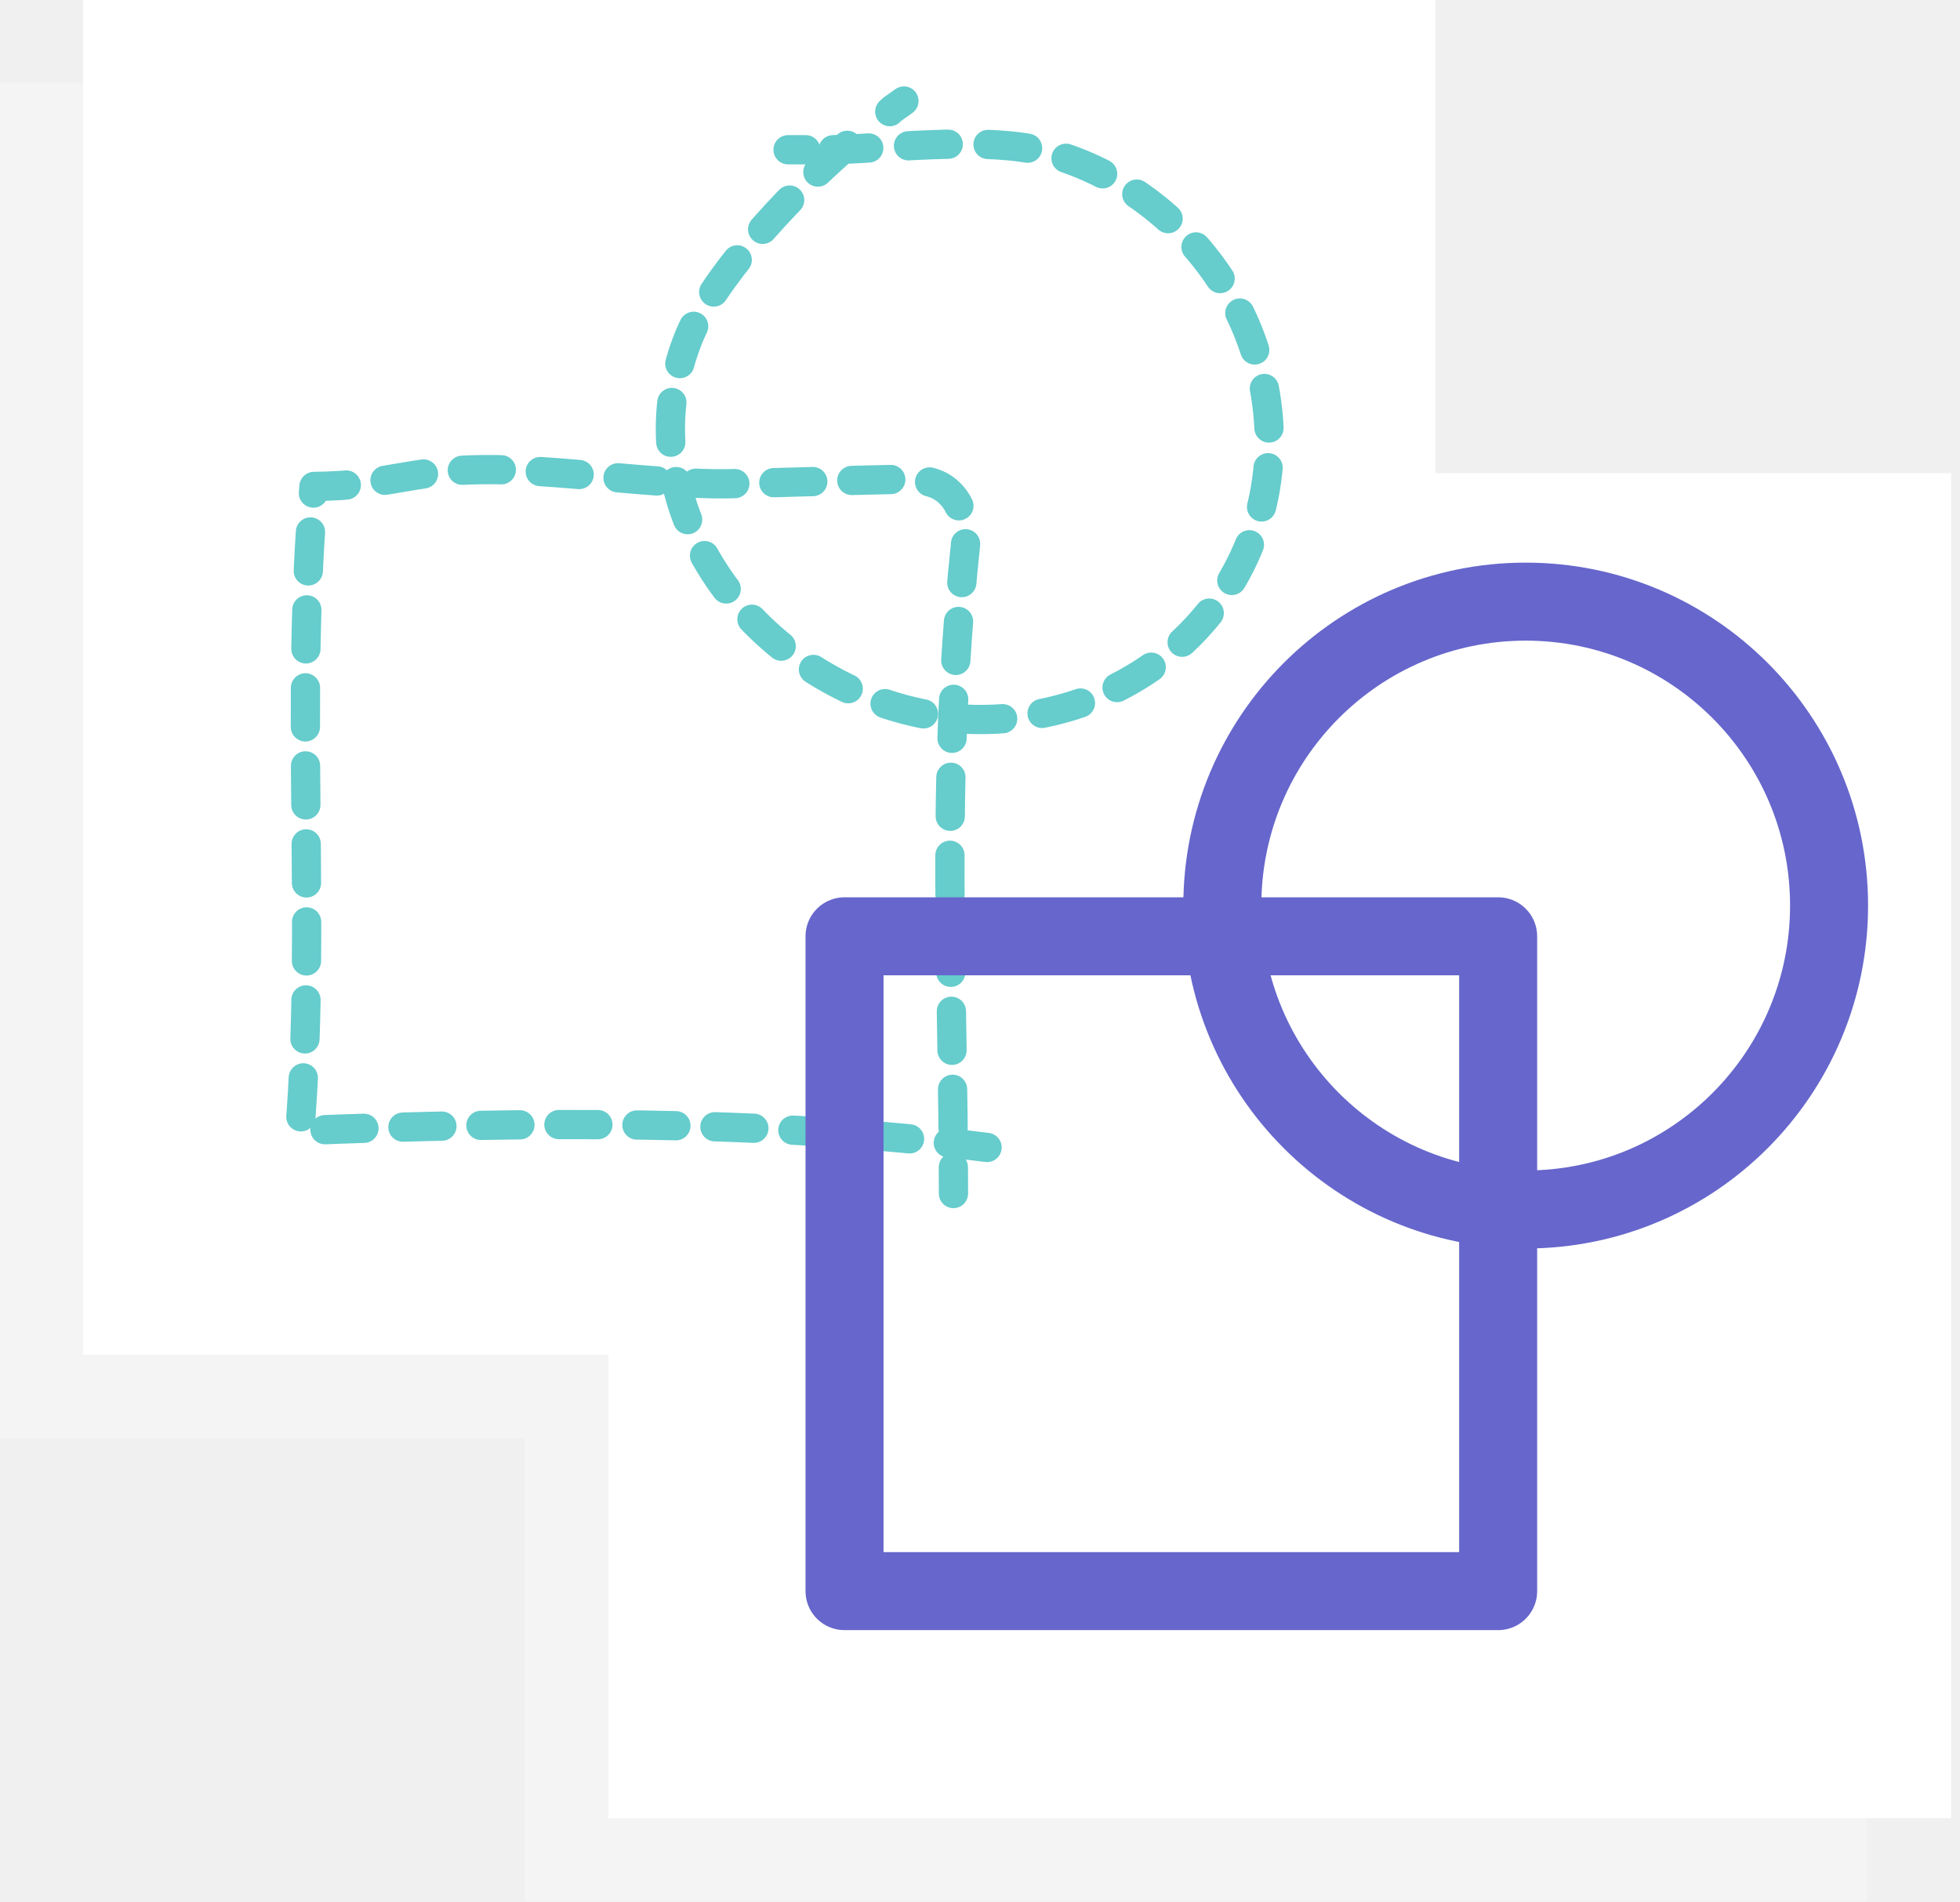
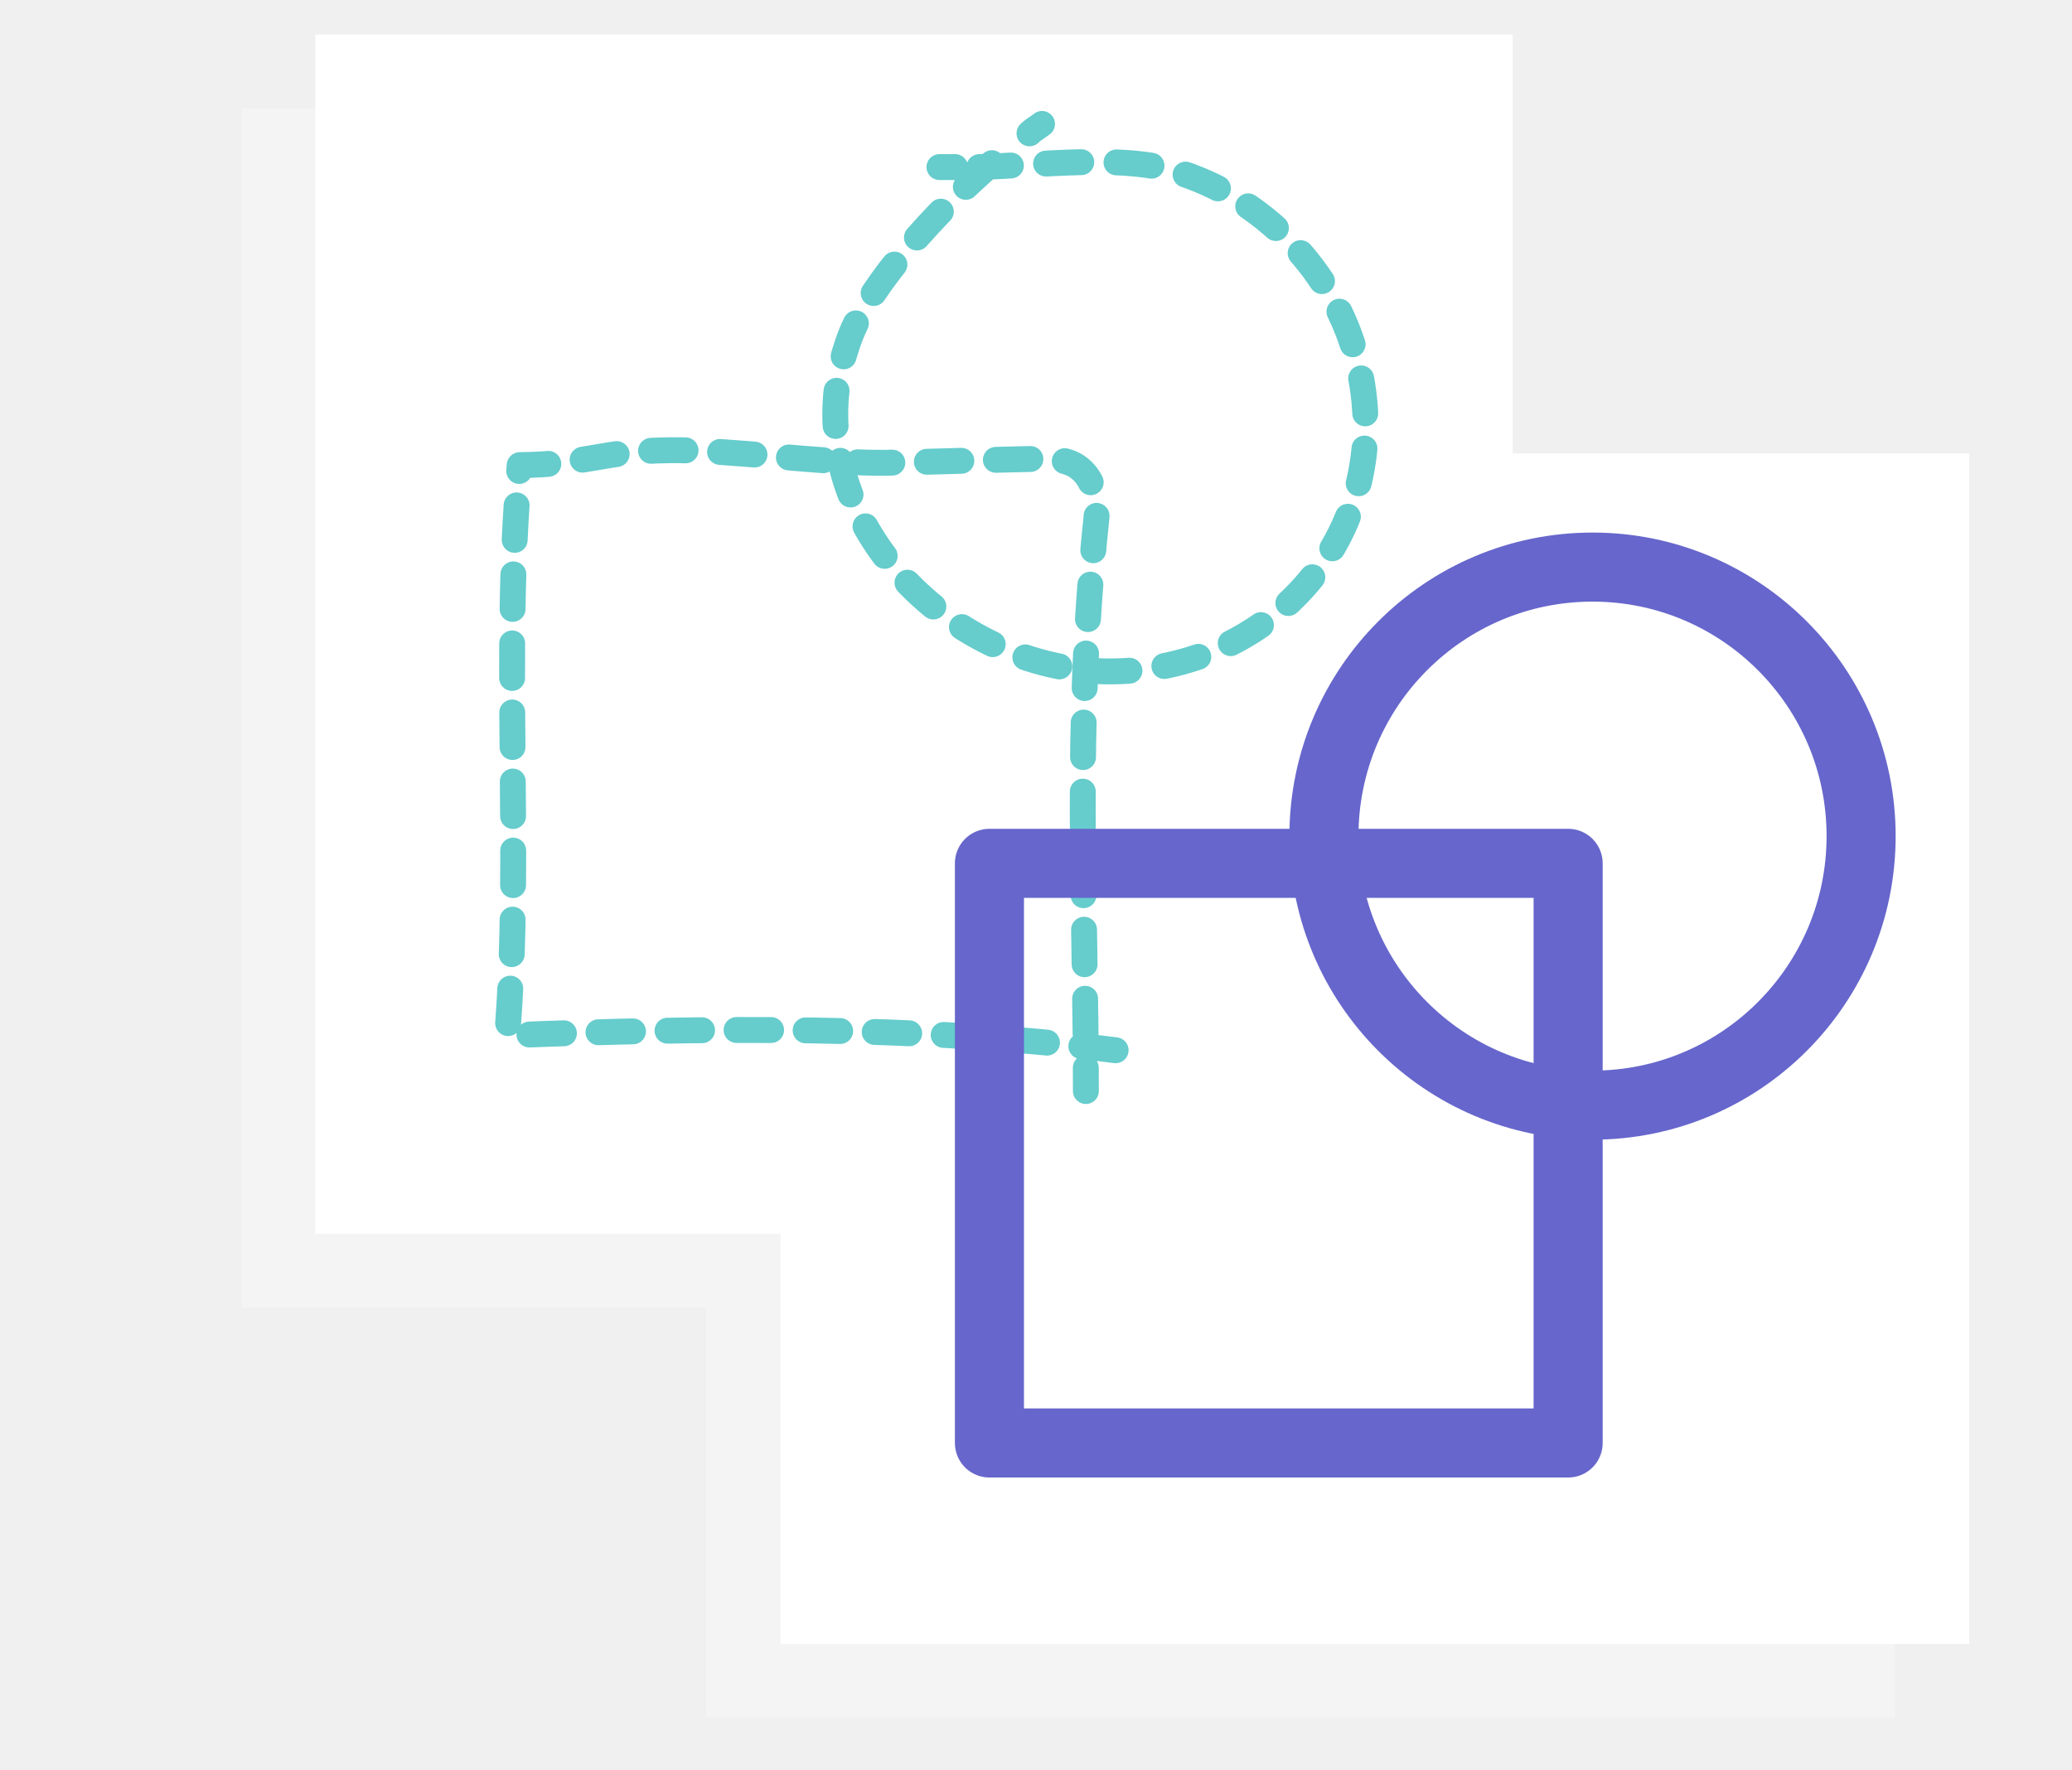
- <svg xmlns="http://www.w3.org/2000/svg" width="201" height="195" viewBox="0 0 201 195" fill="none">
-   <path d="M191.474 57.065H53.787V195H191.474V57.065Z" fill="#F4F4F4" />
-   <path d="M138.685 8.541H0V147.476H138.685V8.541Z" fill="#F4F4F4" />
-   <path d="M200.091 48.523H62.404V186.458H200.091V48.523Z" fill="white" />
-   <path d="M147.211 0H8.526V138.935H147.211V0Z" fill="white" />
-   <path d="M92.698 10.358C92.245 10.722 91.701 10.995 91.247 11.449" stroke="#66CCCC" stroke-width="3" stroke-linecap="round" stroke-linejoin="round" />
-   <path d="M86.893 14.902C80.272 20.627 73.016 28.805 70.657 34.529C70.022 36.074 69.569 37.71 69.206 39.254C65.76 56.973 82.358 73.602 100.227 73.784C120.091 73.965 134.512 56.428 128.979 36.892C126.077 26.624 117.369 18.173 107.029 15.538C101.315 14.084 92.608 15.084 85.442 15.356" stroke="#66CCCC" stroke-width="3" stroke-linecap="round" stroke-linejoin="round" stroke-dasharray="4.08 4.08" />
-   <path d="M82.63 15.356C81.996 15.356 81.361 15.356 80.816 15.356" stroke="#66CCCC" stroke-width="3" stroke-linecap="round" stroke-linejoin="round" />
-   <path d="M101.224 117.672C78.458 114.764 53.696 115.037 30.748 115.946C32.471 94.955 30.204 71.784 32.199 49.885C40.09 49.794 41.632 48.25 49.524 48.159C56.598 48.068 67.483 49.704 74.558 49.613C79.546 49.522 87.075 49.249 92.063 49.158C93.877 49.158 95.782 49.158 97.143 50.34C98.866 51.794 99.229 54.247 98.957 56.428C96.417 80.78 97.778 100.135 97.778 122.397" stroke="#66CCCC" stroke-width="3" stroke-miterlimit="10" stroke-linecap="round" stroke-linejoin="round" stroke-dasharray="4 4" />
-   <path d="M156.462 124.033C173.644 124.033 187.573 110.079 187.573 92.865C187.573 75.652 173.644 61.698 156.462 61.698C139.28 61.698 125.351 75.652 125.351 92.865C125.351 110.079 139.28 124.033 156.462 124.033Z" stroke="#6666CC" stroke-width="8" stroke-miterlimit="10" />
-   <path d="M86.607 163.17L153.637 163.17L153.637 96.019L86.607 96.019L86.607 163.17Z" stroke="#6666CC" stroke-width="8" stroke-miterlimit="10" stroke-linejoin="round" />
+ <svg xmlns="http://www.w3.org/2000/svg" width="240" height="205" viewBox="0 0 240 205" fill="none">
+   <path d="M219.474 61.065H81.787V199H219.474V61.065Z" fill="#F4F4F4" />
+   <path d="M166.685 12.541H28V151.476H166.685V12.541Z" fill="#F4F4F4" />
+   <path d="M228.091 52.523H90.404V190.458H228.091V52.523Z" fill="white" />
+   <path d="M175.211 4H36.526V142.935H175.211V4Z" fill="white" />
+   <path d="M120.698 14.358C120.245 14.722 119.701 14.995 119.247 15.449" stroke="#66CCCC" stroke-width="3" stroke-linecap="round" stroke-linejoin="round" />
+   <path d="M114.893 18.902C108.272 24.627 101.016 32.805 98.657 38.529C98.022 40.074 97.569 41.71 97.206 43.254C93.76 60.973 110.358 77.602 128.227 77.784C148.091 77.965 162.512 60.428 156.979 40.892C154.077 30.624 145.369 22.173 135.029 19.538C129.315 18.084 120.608 19.084 113.442 19.356" stroke="#66CCCC" stroke-width="3" stroke-linecap="round" stroke-linejoin="round" stroke-dasharray="4.08 4.08" />
+   <path d="M110.63 19.356C109.996 19.356 109.361 19.356 108.816 19.356" stroke="#66CCCC" stroke-width="3" stroke-linecap="round" stroke-linejoin="round" />
+   <path d="M129.224 121.672C106.458 118.764 81.696 119.037 58.748 119.946C60.471 98.955 58.204 75.784 60.199 53.885C68.09 53.794 69.632 52.25 77.524 52.159C84.598 52.068 95.483 53.704 102.558 53.613C107.546 53.522 115.075 53.249 120.063 53.158C121.877 53.158 123.782 53.158 125.143 54.34C126.866 55.794 127.229 58.247 126.957 60.428C124.417 84.78 125.778 104.135 125.778 126.397" stroke="#66CCCC" stroke-width="3" stroke-miterlimit="10" stroke-linecap="round" stroke-linejoin="round" stroke-dasharray="4 4" />
+   <path d="M184.462 128.033C201.644 128.033 215.573 114.079 215.573 96.865C215.573 79.652 201.644 65.698 184.462 65.698C167.28 65.698 153.351 79.652 153.351 96.865C153.351 114.079 167.28 128.033 184.462 128.033Z" stroke="#6666CC" stroke-width="8" stroke-miterlimit="10" />
+   <path d="M114.607 167.17L181.637 167.17L181.637 100.019L114.607 100.019L114.607 167.17Z" stroke="#6666CC" stroke-width="8" stroke-miterlimit="10" stroke-linejoin="round" />
</svg>
